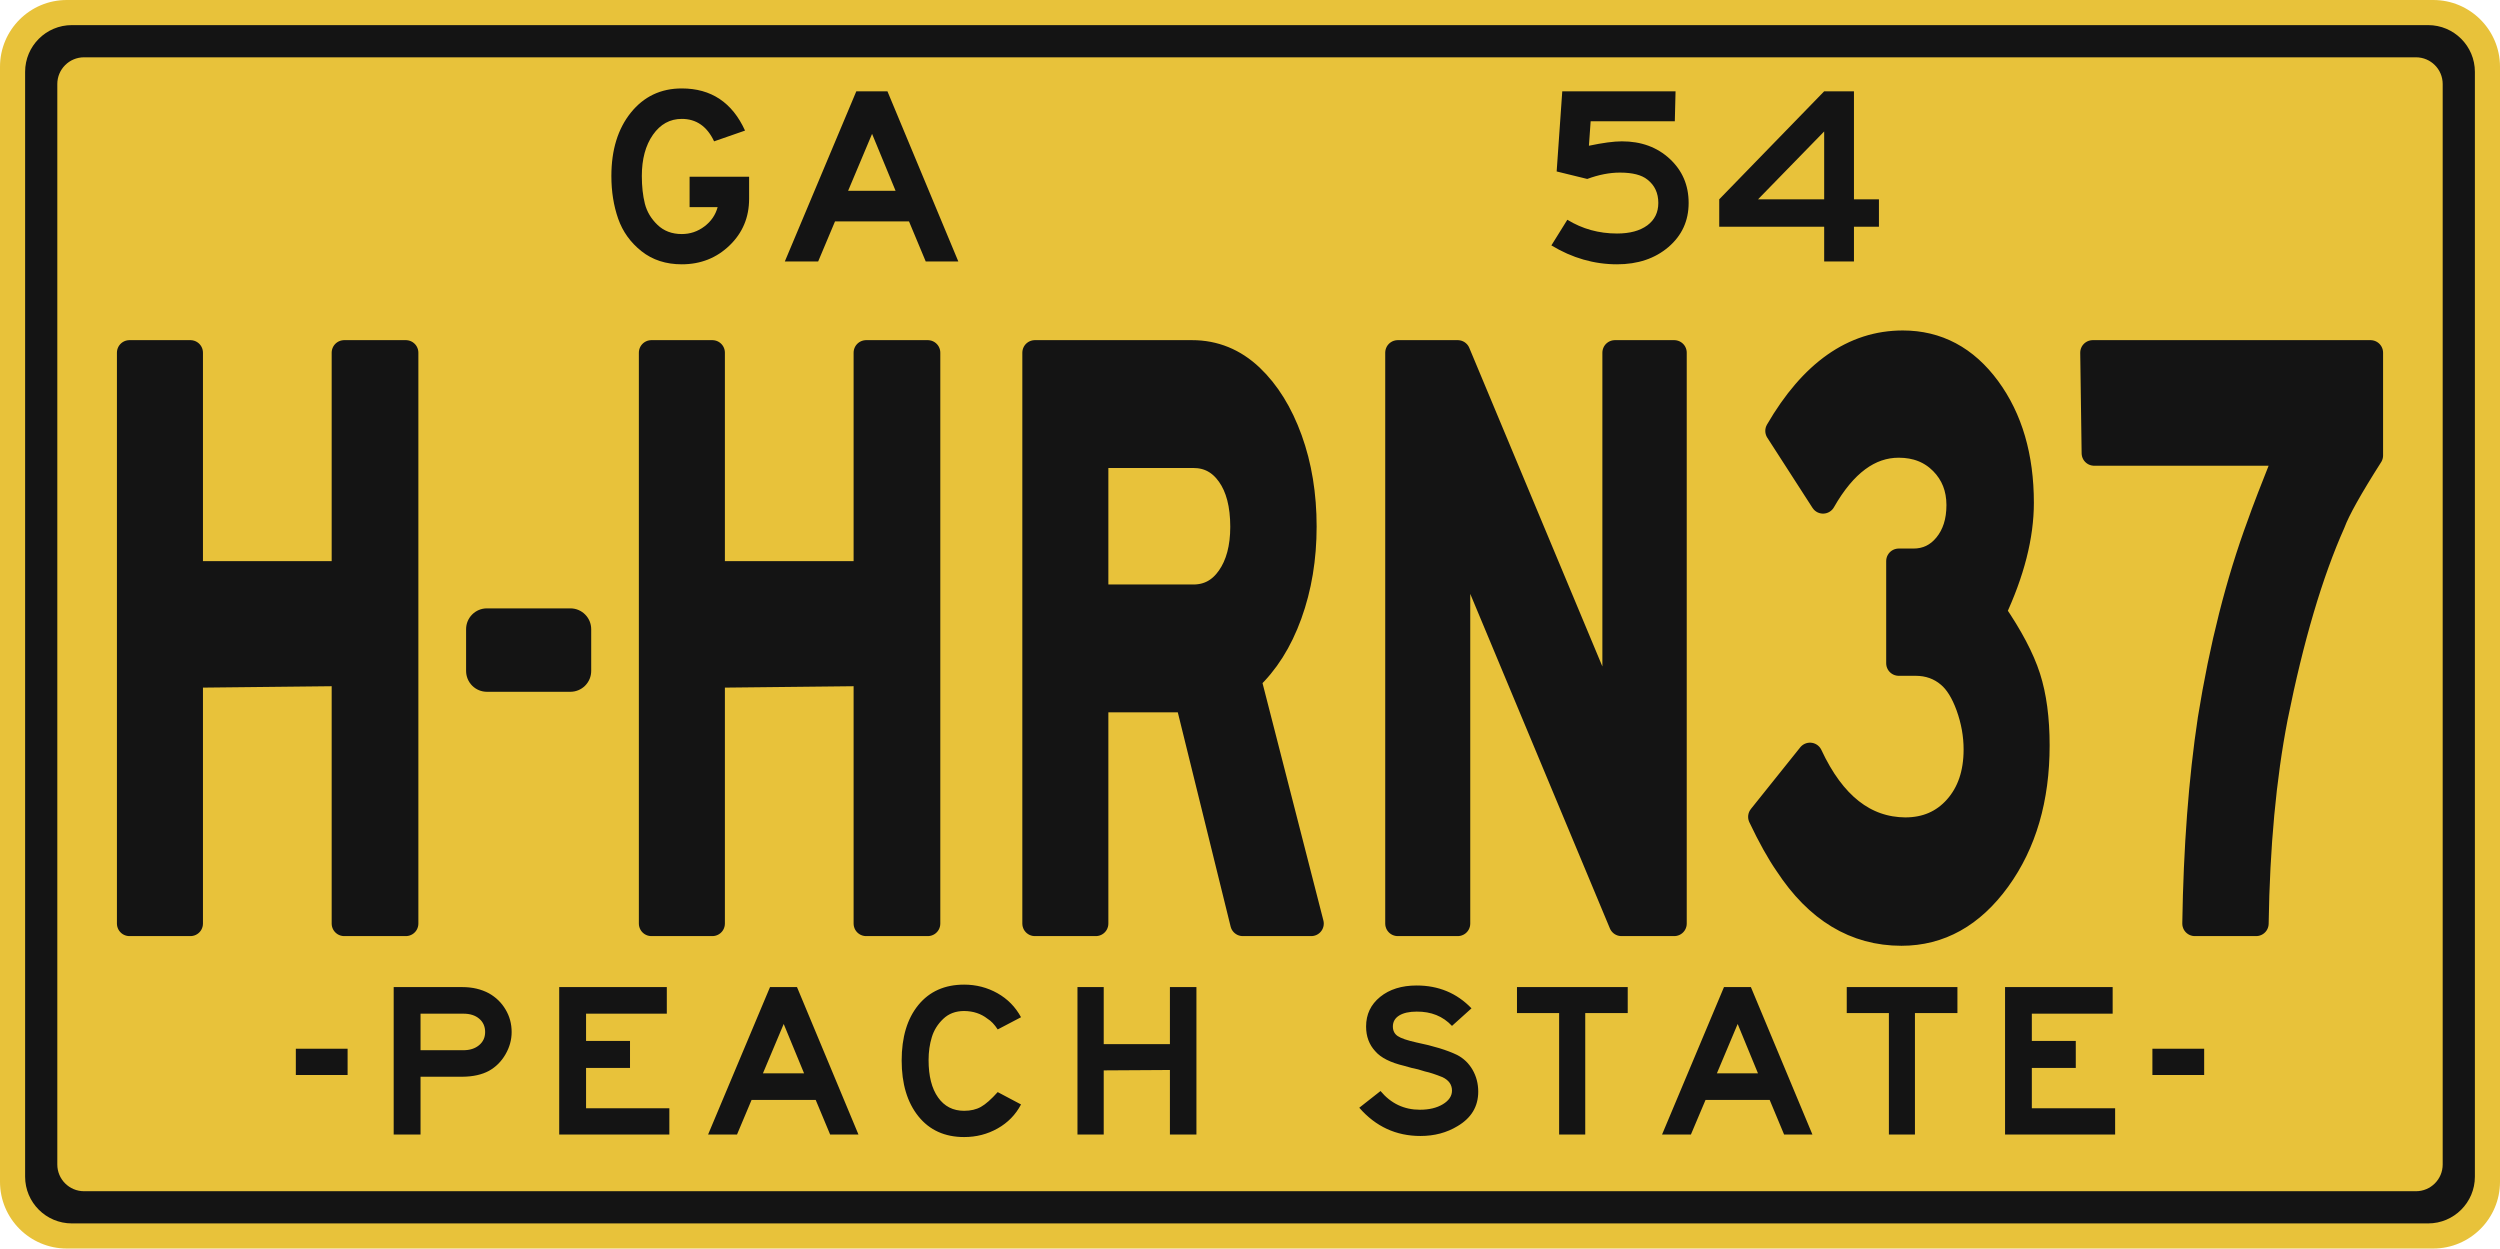
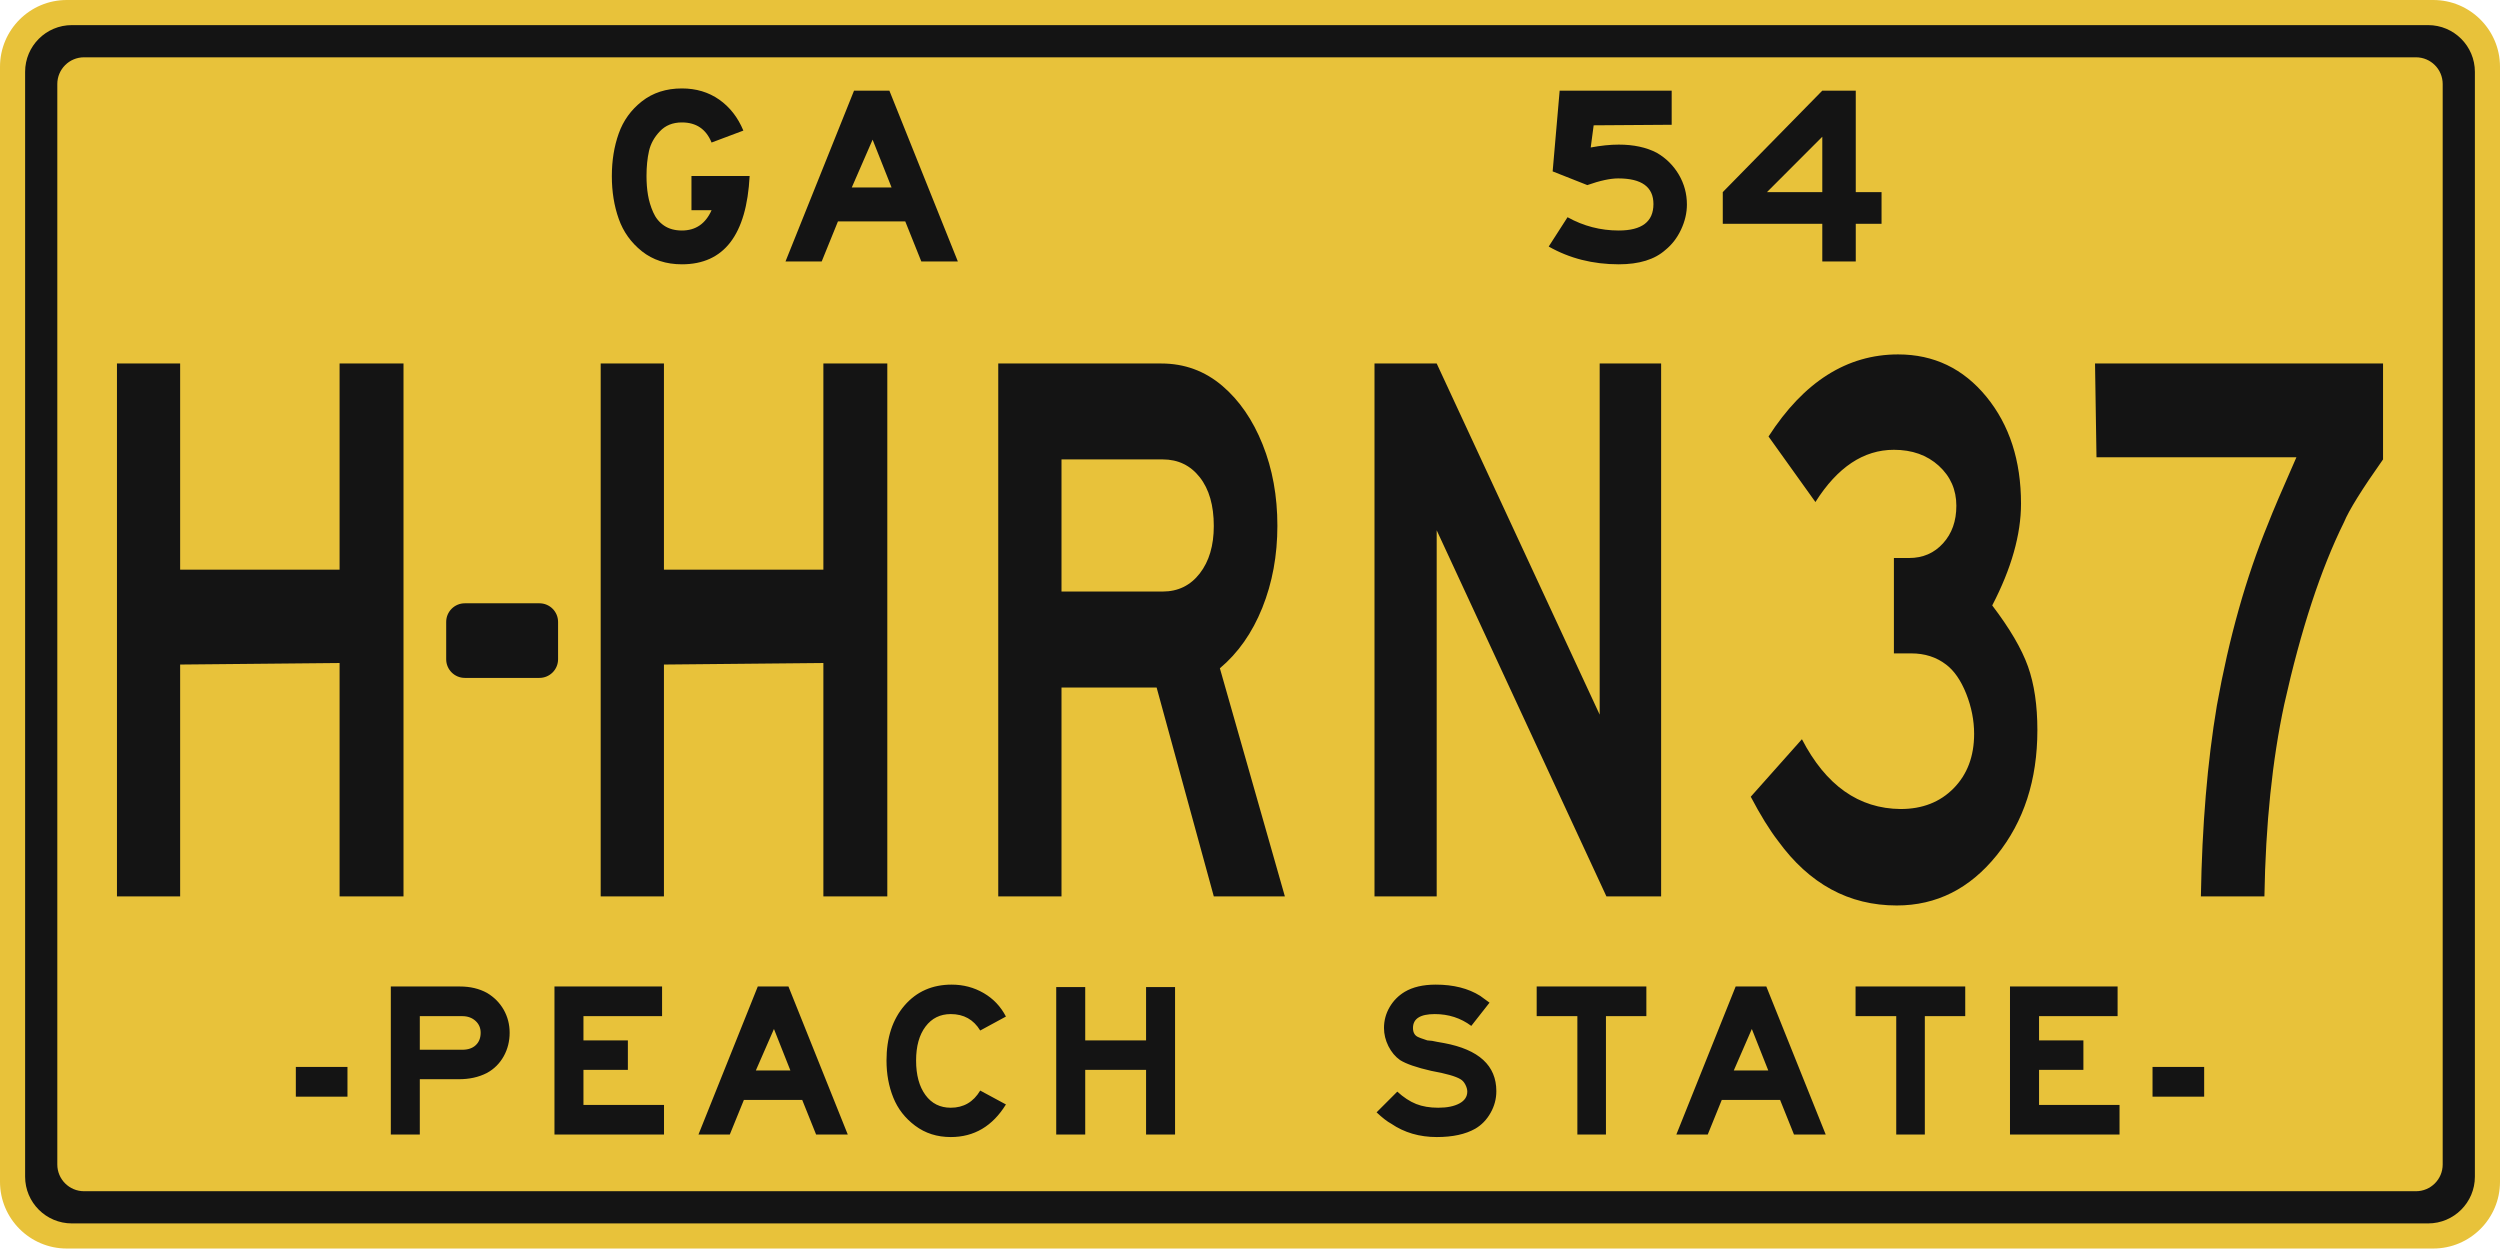
<svg xmlns="http://www.w3.org/2000/svg" width="37.428mm" height="18.692mm" viewBox="-0.858 -0.858 37.428 18.692">
  <path id="face" d="M0.142,-0.858H35.570A1.000,1.000 0 0 1 36.570,0.142V16.834A1.000,1.000 0 0 1 35.570,17.834H0.142A1.000,1.000 0 0 1 -0.858,16.834V0.142A1.000,1.000 0 0 1 0.142,-0.858Z" fill="#E8C23A" />
  <path id="rim" d="M0.218,-0.482H35.494A0.700,0.700 0 0 1 36.194,0.218V16.758A0.700,0.700 0 0 1 35.494,17.458H0.218A0.700,0.700 0 0 1 -0.482,16.758V0.218A0.700,0.700 0 0 1 0.218,-0.482ZM0.400,0.000H35.312A0.400,0.400 0 0 1 35.712,0.400V16.576A0.400,0.400 0 0 1 35.312,16.976H0.400A0.400,0.400 0 0 1 0.000,16.576V0.400A0.400,0.400 0 0 1 0.400,0.000Z" fill="#141414" fill-rule="evenodd" />
-   <path class="relief" d="M9.466 1.788H10.357V2.119Q10.357 2.534 10.065 2.816Q9.772 3.099 9.349 3.099Q8.993 3.099 8.746 2.903Q8.499 2.707 8.397 2.417Q8.295 2.126 8.295 1.777Q8.295 1.192 8.586 0.829Q8.878 0.466 9.349 0.466Q10.009 0.466 10.296 1.097L9.833 1.258Q9.675 0.922 9.349 0.922Q9.084 0.922 8.917 1.16Q8.751 1.398 8.751 1.777Q8.751 2.009 8.796 2.19Q8.842 2.371 8.985 2.508Q9.128 2.646 9.349 2.646Q9.537 2.646 9.688 2.532Q9.838 2.419 9.886 2.243H9.466ZM13.489 3.056H13.001L12.751 2.457H11.643L11.391 3.056H10.892L11.962 0.509H12.428ZM12.55 1.999 12.198 1.146 11.839 1.999Z" fill="#141414" fill-rule="evenodd" />
-   <path class="relief" d="M24.423 2.18Q24.423 2.582 24.12 2.841Q23.817 3.099 23.351 3.099Q22.836 3.099 22.368 2.816L22.607 2.432Q22.943 2.638 23.351 2.638Q23.638 2.638 23.804 2.516Q23.969 2.394 23.969 2.18Q23.969 1.958 23.806 1.831Q23.677 1.726 23.394 1.726Q23.162 1.726 22.905 1.821L22.447 1.709L22.531 0.509H24.227L24.216 0.957H22.956L22.93 1.324Q23.241 1.258 23.424 1.258Q23.857 1.258 24.14 1.52Q24.423 1.782 24.423 2.18ZM27.272 2.536H26.898V3.056H26.452V2.536H24.881V2.126L26.452 0.509H26.898V2.126H27.272ZM26.452 2.126V1.11L25.462 2.126Z" fill="#141414" fill-rule="evenodd" />
-   <path class="relief" d="M5.218 12.969H4.295V9.226L1.993 9.251V12.969H1.08V4.422H1.993V7.73H4.295V4.422H5.218ZM13.032 12.969H12.109V9.226L9.807 9.251V12.969H8.894V4.422H9.807V7.73H12.109V4.422H13.032ZM18.773 12.969H17.748L16.922 9.619H15.548V12.969H14.635V4.422H16.989Q17.491 4.422 17.871 4.781Q18.24 5.132 18.453 5.721Q18.666 6.311 18.666 7.025Q18.666 7.738 18.448 8.341Q18.23 8.944 17.835 9.311ZM17.748 7.029Q17.748 6.533 17.545 6.247Q17.343 5.961 17.009 5.961H15.548V8.08H17.009Q17.343 8.08 17.545 7.79Q17.748 7.499 17.748 7.029ZM24.207 12.969H23.417L20.966 7.097V12.969H20.068V4.422H20.966L23.319 10.055V4.422H24.207ZM29.64 10.302Q29.64 11.499 29.055 12.307Q28.47 13.114 27.609 13.114Q26.573 13.114 25.896 12.08Q25.712 11.815 25.501 11.371L26.24 10.448Q26.758 11.559 27.665 11.567Q28.137 11.567 28.432 11.234Q28.727 10.901 28.727 10.362Q28.727 10.038 28.612 9.717Q28.496 9.397 28.322 9.251Q28.112 9.072 27.819 9.072H27.568V7.542H27.788Q28.086 7.542 28.278 7.307Q28.47 7.072 28.47 6.704Q28.47 6.32 28.217 6.063Q27.963 5.807 27.568 5.807Q26.912 5.807 26.435 6.644L25.758 5.593Q26.522 4.277 27.629 4.277Q28.404 4.277 28.904 4.956Q29.404 5.636 29.404 6.67Q29.404 7.414 28.988 8.303Q29.368 8.858 29.504 9.281Q29.64 9.704 29.64 10.302ZM34.632 5.961Q34.175 6.679 34.068 6.969Q33.565 8.097 33.206 9.884Q32.945 11.234 32.919 12.969H32.001Q32.027 11.268 32.232 9.909Q32.493 8.285 32.97 6.995Q33.068 6.713 33.381 5.927H30.494L30.473 4.422H34.632Z" fill="#141414" fill-rule="evenodd" stroke="#141414" stroke-width="0.375" stroke-linejoin="round" />
-   <path class="relief" d="M6.432,8.250H7.681A0.312,0.312 0 0 1 7.993,8.562V9.186A0.312,0.312 0 0 1 7.681,9.499H6.432A0.312,0.312 0 0 1 6.120,9.186V8.562A0.312,0.312 0 0 1 6.432,8.250Z" fill="#141414" fill-rule="evenodd" />
-   <path class="relief" d="M4.346 15.236H3.571V14.843H4.346ZM6.802 14.593Q6.802 14.768 6.709 14.928Q6.616 15.088 6.462 15.174Q6.303 15.26 6.065 15.262H5.438V16.127H5.036V13.92H6.065Q6.288 13.92 6.462 14.013Q6.621 14.103 6.711 14.256Q6.802 14.408 6.802 14.593ZM6.405 14.593Q6.405 14.468 6.316 14.393Q6.228 14.318 6.08 14.318H5.438V14.865H6.08Q6.224 14.865 6.314 14.79Q6.405 14.715 6.405 14.593ZM9.163 16.127H7.514V13.92H9.125V14.318H7.916V14.726H8.574V15.13H7.916V15.734H9.163ZM11.994 16.127H11.57L11.354 15.609H10.394L10.176 16.127H9.743L10.67 13.92H11.074ZM11.18 15.211 10.875 14.472 10.564 15.211ZM14.428 15.677Q14.307 15.907 14.078 16.036Q13.85 16.165 13.576 16.165Q13.141 16.165 12.891 15.854Q12.641 15.542 12.641 15.019Q12.641 14.494 12.891 14.188Q13.141 13.883 13.576 13.883Q13.845 13.883 14.074 14.011Q14.302 14.139 14.428 14.371L14.079 14.554Q14.007 14.443 13.925 14.393Q13.781 14.28 13.576 14.278Q13.386 14.278 13.263 14.396Q13.139 14.514 13.092 14.671Q13.044 14.827 13.044 15.013Q13.044 15.372 13.186 15.572Q13.327 15.772 13.576 15.772Q13.724 15.772 13.828 15.713Q13.932 15.655 14.079 15.492ZM17.054 16.127H16.657V15.161L15.666 15.167V16.127H15.273V13.92H15.666V14.774H16.657V13.92H17.054ZM21.273 15.485Q21.273 15.818 20.964 16.001Q20.721 16.149 20.408 16.149Q19.861 16.149 19.492 15.726L19.81 15.476Q20.044 15.756 20.399 15.756Q20.607 15.756 20.743 15.674Q20.88 15.591 20.88 15.47Q20.88 15.337 20.739 15.269Q20.58 15.205 20.476 15.183L20.373 15.152L20.276 15.13L20.165 15.099Q19.856 15.026 19.731 14.88Q19.594 14.732 19.594 14.51Q19.594 14.238 19.804 14.067Q20.015 13.896 20.351 13.896Q20.843 13.896 21.172 14.238L20.88 14.501Q20.677 14.284 20.351 14.287Q20.185 14.287 20.09 14.345Q19.995 14.404 19.995 14.51Q19.995 14.604 20.067 14.653Q20.139 14.702 20.344 14.748Q20.73 14.827 20.955 14.935Q21.103 15.011 21.188 15.158Q21.273 15.306 21.273 15.485ZM23.511 14.309H22.875V16.127H22.484V14.309H21.853V13.92H23.511ZM26.276 16.127H25.852L25.636 15.609H24.676L24.457 16.127H24.025L24.952 13.92H25.355ZM25.461 15.211 25.157 14.472 24.846 15.211ZM28.447 14.309H27.811V16.127H27.421V14.309H26.79V13.92H28.447ZM30.808 16.127H29.16V13.92H30.771V14.318H29.561V14.726H30.219V15.13H29.561V15.734H30.808ZM32.141 15.236H31.366V14.843H32.141Z" fill="#141414" fill-rule="evenodd" />
+   <path class="relief" d="M10.365 1.777Q10.296 3.099 9.351 3.099Q8.998 3.099 8.752 2.904Q8.507 2.708 8.405 2.418Q8.302 2.128 8.302 1.779Q8.302 1.43 8.405 1.141Q8.507 0.852 8.752 0.659Q8.998 0.466 9.351 0.466Q9.67 0.466 9.909 0.633Q10.148 0.801 10.271 1.097L9.795 1.276Q9.673 0.975 9.351 0.975Q9.146 0.975 9.021 1.108Q8.895 1.24 8.858 1.404Q8.821 1.568 8.821 1.777Q8.821 1.931 8.843 2.061Q8.865 2.192 8.92 2.318Q8.975 2.445 9.083 2.519Q9.192 2.593 9.351 2.593Q9.66 2.593 9.795 2.289H9.494V1.777ZM13.482 3.056H12.935L12.695 2.457H11.687L11.444 3.056H10.902L11.928 0.499H12.457ZM12.49 1.949 12.206 1.233 11.894 1.949Z" fill="#141414" fill-rule="evenodd" />
+   <path class="relief" d="M24.397 2.204Q24.397 2.391 24.31 2.578Q24.223 2.764 24.075 2.884Q23.834 3.099 23.377 3.099Q22.796 3.099 22.328 2.833L22.61 2.394Q22.968 2.593 23.377 2.593Q23.896 2.593 23.896 2.197Q23.896 1.813 23.369 1.813Q23.19 1.813 22.906 1.913L22.387 1.708L22.492 0.499H24.169V1.01L23.001 1.018L22.957 1.35Q23.185 1.307 23.377 1.307Q23.712 1.307 23.947 1.43Q24.156 1.552 24.277 1.758Q24.397 1.964 24.397 2.204ZM27.311 2.493H26.925V3.056H26.424V2.493H24.934V2.018L26.424 0.499H26.925V2.018H27.311ZM26.424 2.018V1.189L25.596 2.018Z" fill="#141414" fill-rule="evenodd" />
+   <path class="relief" d="M5.183 12.562H4.226V9.068L1.839 9.091V12.562H0.893V4.584H1.839V7.671H4.226V4.584H5.183ZM12.426 12.562H11.469V9.068L9.082 9.091V12.562H8.135V4.584H9.082V7.671H11.469V4.584H12.426ZM18.378 12.562H17.314L16.458 9.435H15.034V12.562H14.087V4.584H16.528Q17.049 4.584 17.442 4.919Q17.825 5.246 18.045 5.796Q18.266 6.347 18.266 7.013Q18.266 7.679 18.04 8.242Q17.814 8.804 17.405 9.147ZM17.314 7.017Q17.314 6.554 17.104 6.287Q16.894 6.02 16.549 6.02H15.034V7.998H16.549Q16.894 7.998 17.104 7.727Q17.314 7.456 17.314 7.017ZM24.011 12.562H23.192L20.651 7.081V12.562H19.72V4.584H20.651L23.091 9.841V4.584H24.011ZM29.644 10.073Q29.644 11.19 29.037 11.944Q28.431 12.698 27.538 12.698Q26.464 12.698 25.762 11.732Q25.571 11.485 25.353 11.07L26.119 10.209Q26.656 11.246 27.597 11.254Q28.086 11.254 28.391 10.943Q28.697 10.631 28.697 10.129Q28.697 9.826 28.578 9.526Q28.458 9.227 28.277 9.091Q28.059 8.924 27.756 8.924H27.496V7.496H27.724Q28.033 7.496 28.232 7.276Q28.431 7.057 28.431 6.714Q28.431 6.355 28.168 6.115Q27.905 5.876 27.496 5.876Q26.815 5.876 26.321 6.658L25.619 5.677Q26.411 4.448 27.559 4.448Q28.362 4.448 28.881 5.082Q29.399 5.716 29.399 6.682Q29.399 7.376 28.968 8.206Q29.362 8.724 29.503 9.119Q29.644 9.514 29.644 10.073ZM34.819 6.02Q34.346 6.69 34.234 6.961Q33.713 8.014 33.341 9.682Q33.07 10.943 33.043 12.562H32.092Q32.118 10.974 32.331 9.706Q32.602 8.19 33.097 6.985Q33.198 6.722 33.522 5.988H30.529L30.507 4.584H34.819Z" fill="#141414" fill-rule="evenodd" />
+   <path class="relief" d="M6.101,8.174H7.218A0.279,0.279 0 0 1 7.497,8.453V9.012A0.279,0.279 0 0 1 7.218,9.291H6.101A0.279,0.279 0 0 1 5.822,9.012V8.453A0.279,0.279 0 0 1 6.101,8.174Z" fill="#141414" fill-rule="evenodd" />
+   <path class="relief" d="M4.344 15.56H3.571V15.115H4.344ZM6.772 14.603Q6.772 14.796 6.683 14.956Q6.593 15.117 6.433 15.205Q6.247 15.301 6.006 15.299H5.427V16.127H4.993V13.911H6.028Q6.258 13.911 6.433 14.007Q6.593 14.102 6.683 14.259Q6.772 14.417 6.772 14.603ZM6.338 14.603Q6.338 14.496 6.261 14.426Q6.183 14.355 6.063 14.355H5.427V14.858H6.063Q6.192 14.858 6.265 14.789Q6.338 14.72 6.338 14.603ZM9.083 16.127H7.443V13.911H9.054V14.355H7.877V14.718H8.542V15.159H7.877V15.684H9.083ZM11.834 16.127H11.36L11.152 15.609H10.279L10.068 16.127H9.599L10.487 13.911H10.946ZM10.975 15.168 10.729 14.547 10.458 15.168ZM14.202 15.677Q13.901 16.165 13.376 16.165Q13.07 16.165 12.844 15.996Q12.618 15.828 12.516 15.575Q12.414 15.323 12.414 15.019Q12.414 14.51 12.683 14.196Q12.953 13.883 13.389 13.883Q13.651 13.883 13.868 14.009Q14.085 14.135 14.202 14.361L13.817 14.57Q13.668 14.324 13.376 14.324Q13.139 14.324 12.998 14.511Q12.857 14.698 12.857 15.019Q12.857 15.345 12.997 15.536Q13.136 15.726 13.376 15.726Q13.664 15.726 13.817 15.469ZM16.734 16.127H16.3V15.159H15.389V16.127H14.955V13.92H15.389V14.718H16.3V13.92H16.734ZM21.544 15.478Q21.544 15.651 21.457 15.804Q21.371 15.957 21.227 16.041Q21.007 16.165 20.653 16.165Q20.263 16.165 19.97 15.965Q19.88 15.917 19.751 15.795L20.061 15.485Q20.201 15.613 20.343 15.67Q20.484 15.726 20.675 15.726Q20.872 15.726 20.991 15.662Q21.109 15.598 21.109 15.485Q21.109 15.436 21.08 15.38Q21.052 15.325 21.007 15.299Q20.901 15.234 20.569 15.174Q20.241 15.099 20.103 15.013Q19.995 14.937 19.928 14.804Q19.862 14.671 19.862 14.532Q19.862 14.366 19.945 14.222Q20.028 14.078 20.172 13.991Q20.354 13.883 20.637 13.883Q21.034 13.883 21.302 14.051Q21.362 14.093 21.442 14.153L21.169 14.501Q20.932 14.324 20.622 14.324Q20.296 14.324 20.296 14.532Q20.296 14.638 20.38 14.671Q20.385 14.676 20.511 14.718L20.584 14.725L20.659 14.74L20.761 14.758Q21.544 14.904 21.544 15.478ZM23.79 14.355H23.185V16.127H22.757V14.355H22.148V13.911H23.79ZM26.475 16.127H26L25.792 15.609H24.919L24.709 16.127H24.239L25.127 13.911H25.586ZM25.615 15.168 25.369 14.547 25.099 15.168ZM28.564 14.355H27.959V16.127H27.531V14.355H26.922V13.911H28.564ZM30.874 16.127H29.234V13.911H30.845V14.355H29.669V14.718H30.333V15.159H29.669V15.684H30.874ZM32.141 15.56H31.368V15.115H32.141Z" fill="#141414" fill-rule="evenodd" />
</svg>
